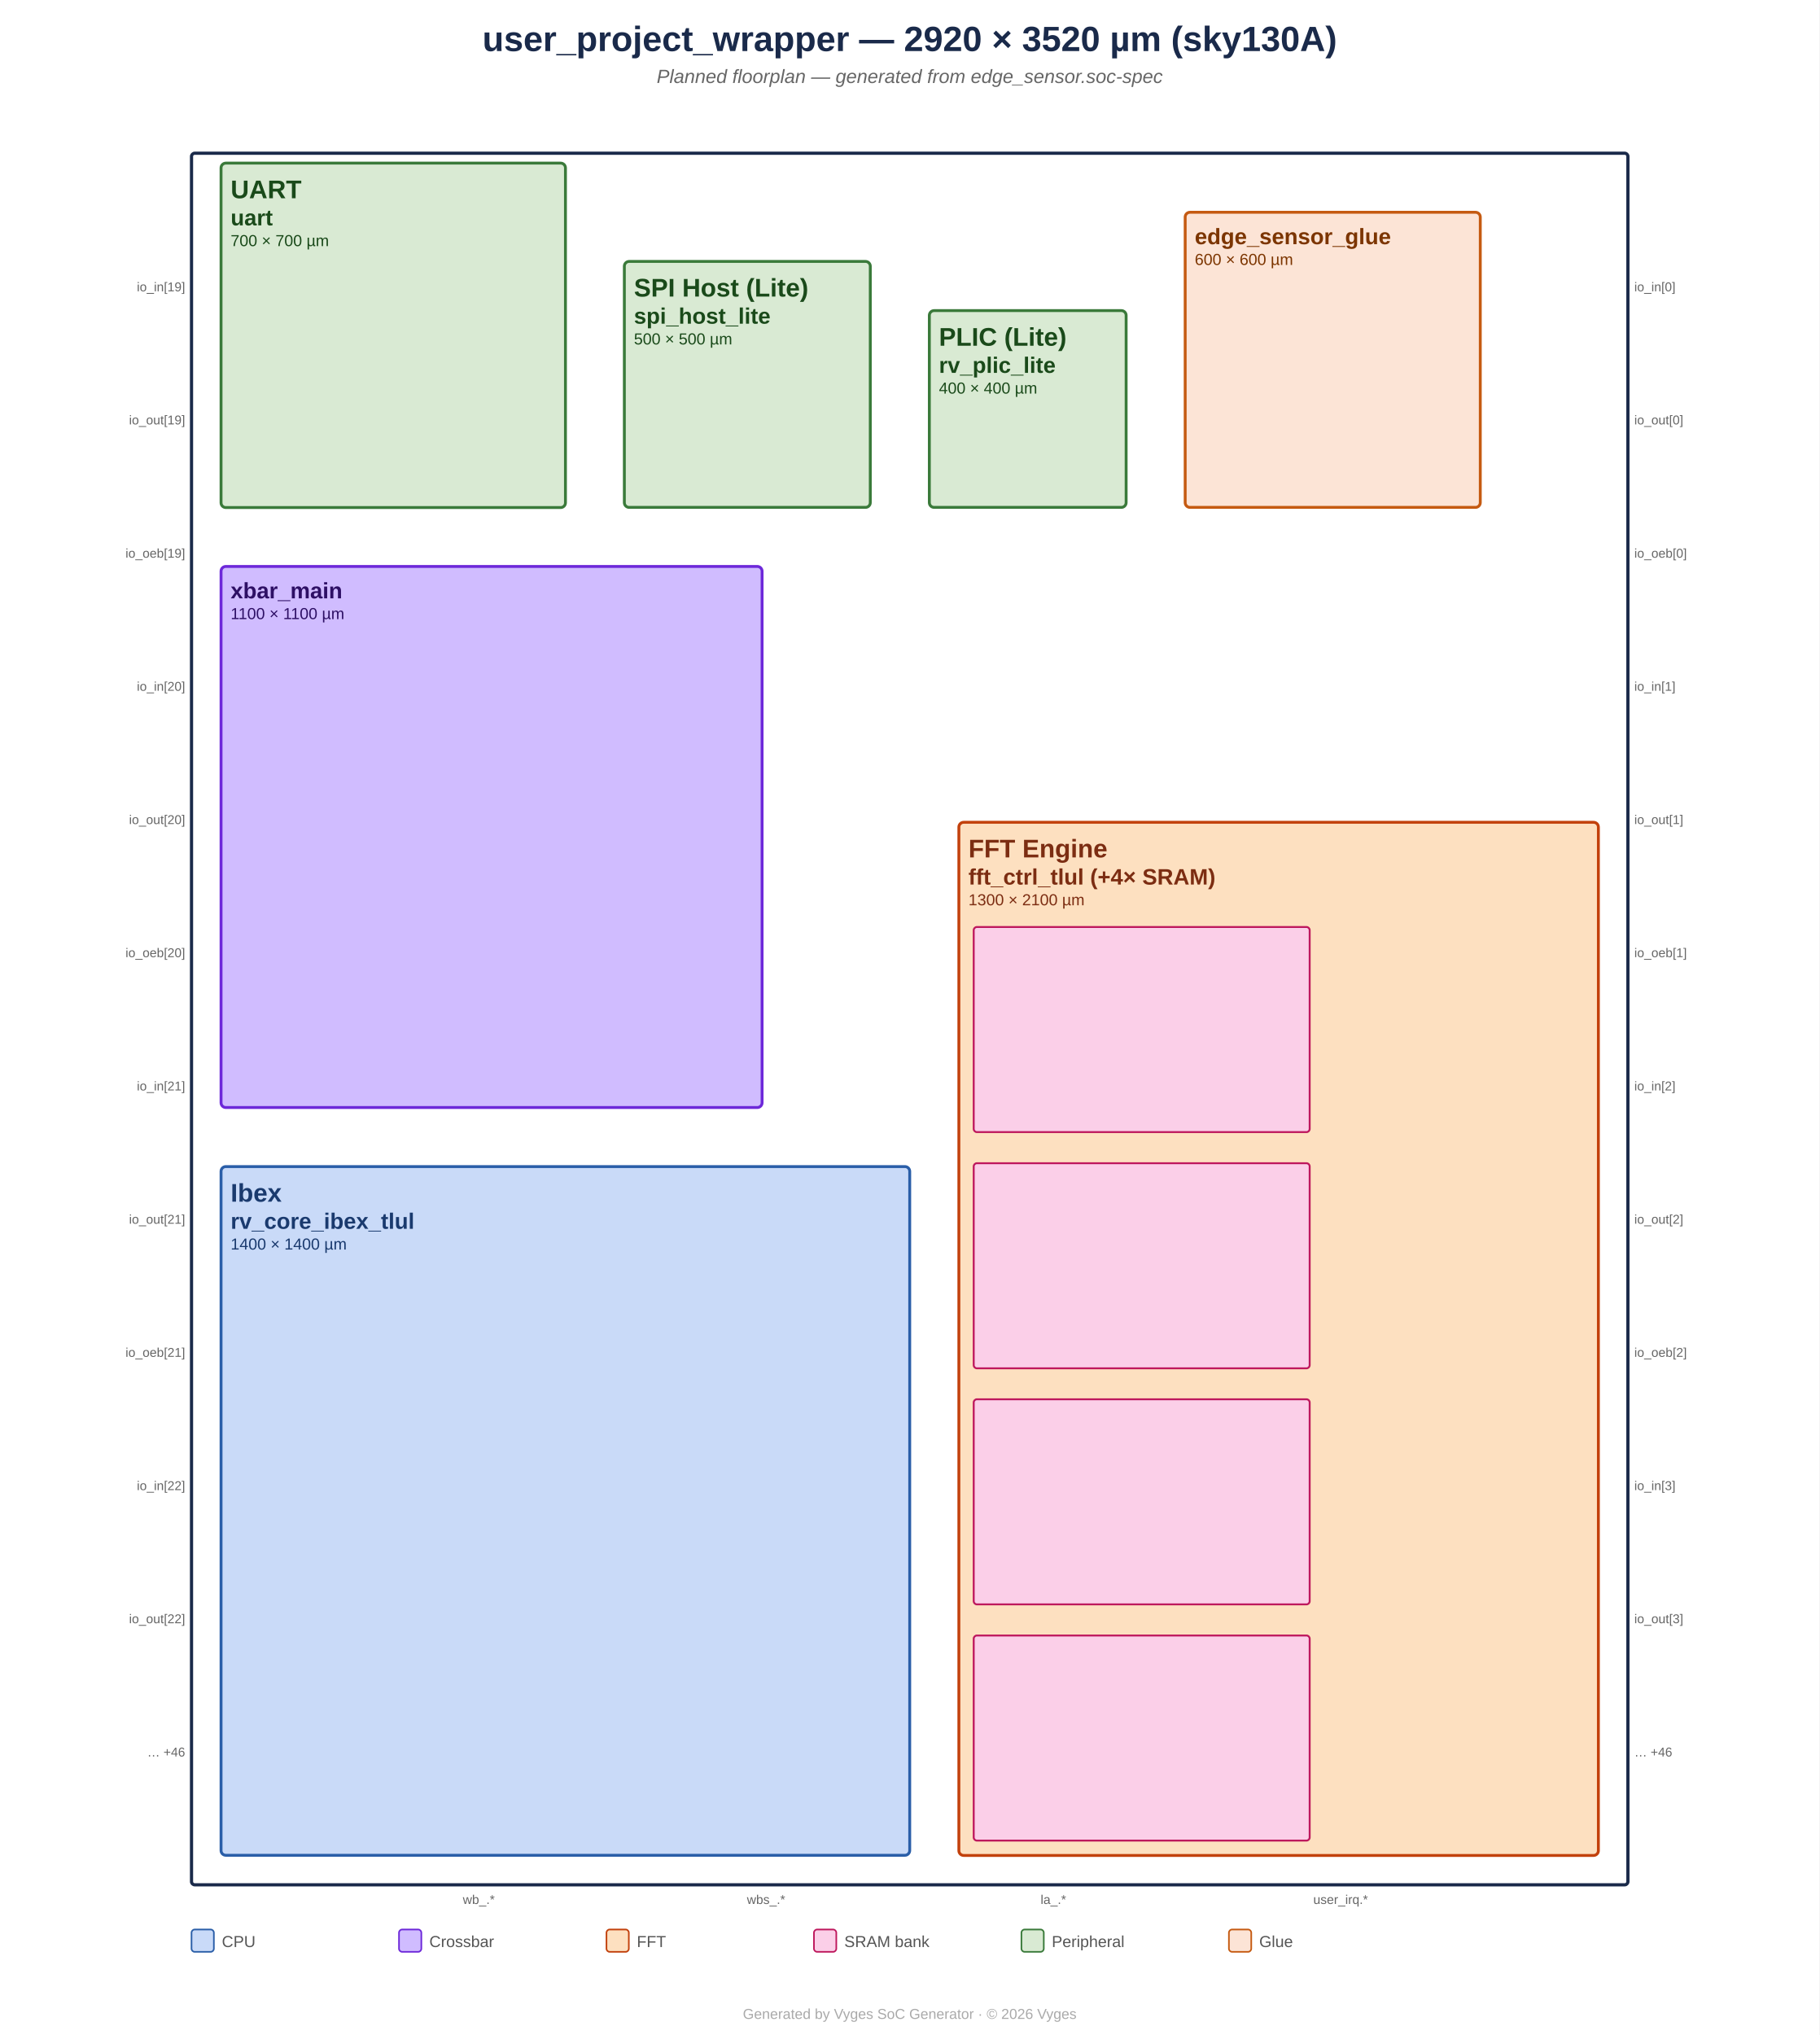
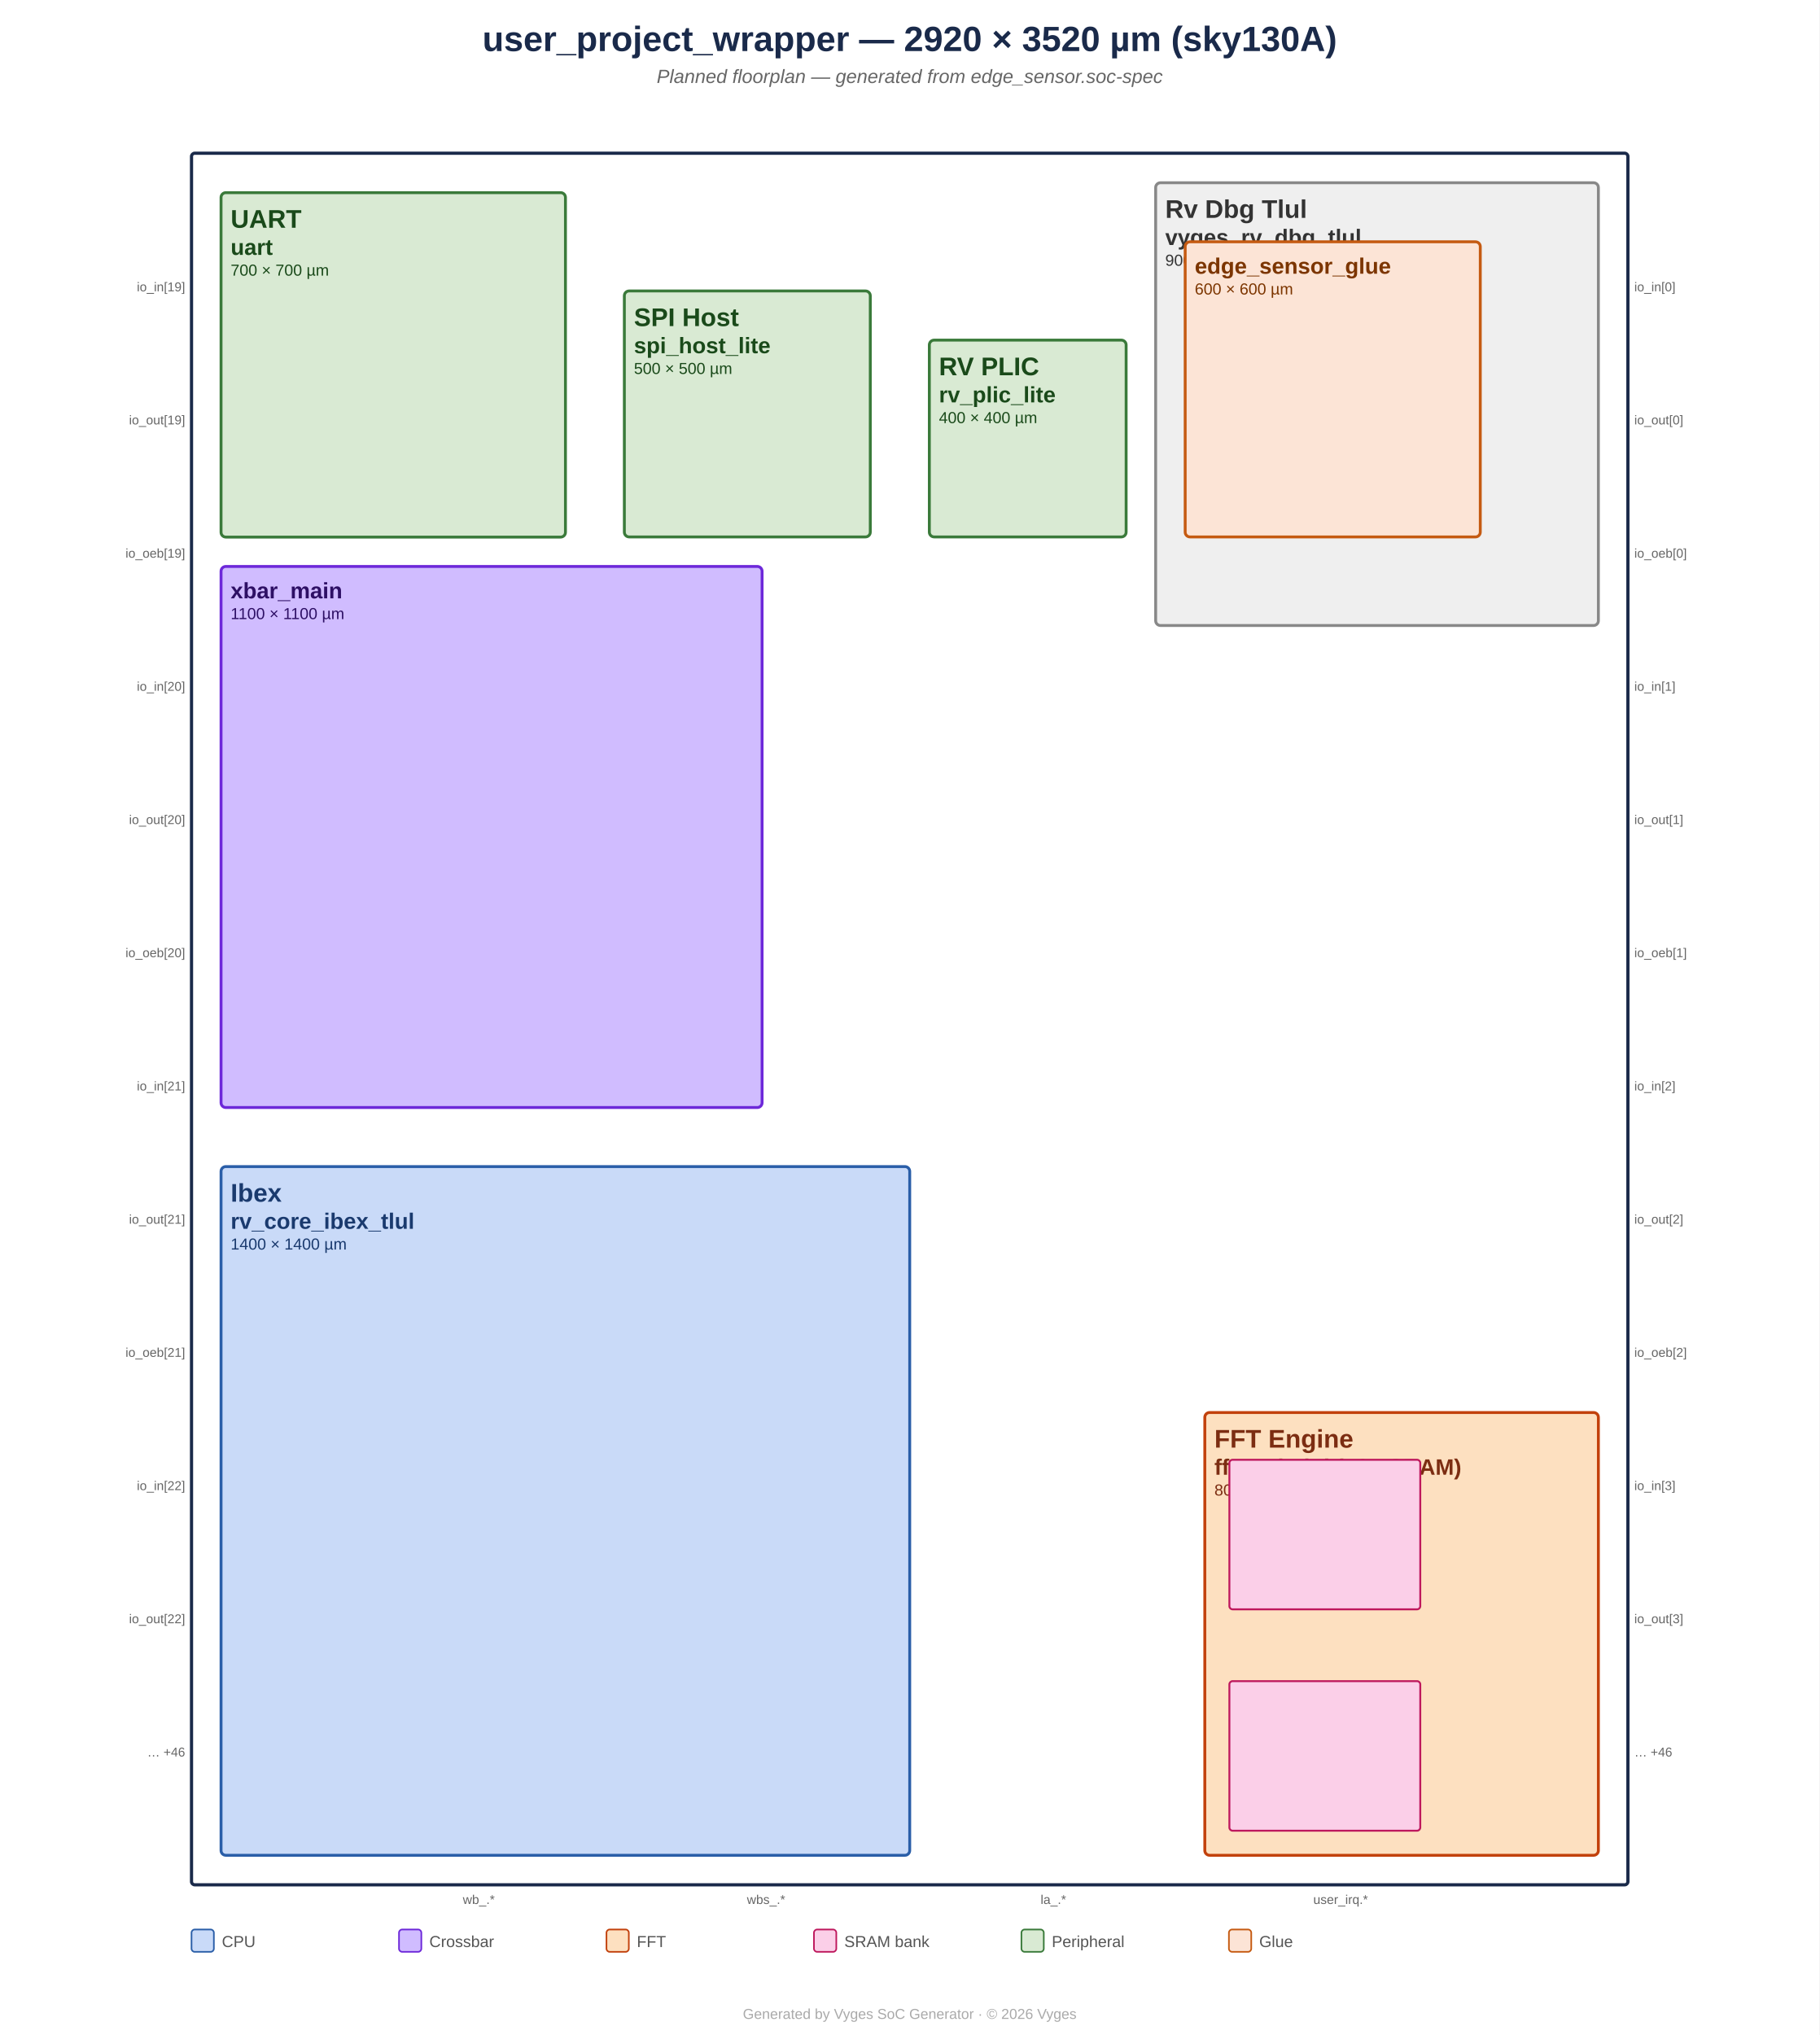
<svg xmlns="http://www.w3.org/2000/svg" width="1140" height="1275" viewBox="0 0 1140 1275">
  <rect width="100%" height="100%" fill="#ffffff" />
  <text x="570.0" y="32.0" text-anchor="middle" style="font-size:22px;font-family:system-ui,-apple-system,'Segoe UI',Arial,sans-serif;fill:#1a2a4a;font-weight:bold">user_project_wrapper  —  2920 × 3520 µm  (sky130A)</text>
  <text x="570.0" y="52.0" text-anchor="middle" style="font-size:12px;font-family:system-ui,-apple-system,'Segoe UI',Arial,sans-serif;fill:#666666;font-weight:normal;font-style:italic">Planned floorplan — generated from edge_sensor.soc-spec</text>
  <rect x="120.0" y="96.0" width="900.0" height="1084.9" rx="2" fill="#ffffff" stroke="#1a2a4a" stroke-width="2.0" />
-   <rect x="600.8" y="515.2" width="400.7" height="647.3" rx="3" fill="#fde0c0" stroke="#c2410c" stroke-width="1.8" />
-   <text x="606.8" y="537.2" text-anchor="start" style="font-size:16px;font-family:system-ui,-apple-system,'Segoe UI',Arial,sans-serif;fill:#7c2d12;font-weight:bold">FFT Engine</text>
-   <text x="606.8" y="554.2" text-anchor="start" style="font-size:14px;font-family:system-ui,-apple-system,'Segoe UI',Arial,sans-serif;fill:#7c2d12;font-weight:bold">fft_ctrl_tlul  (+4× SRAM)</text>
-   <text x="606.8" y="567.2" text-anchor="start" style="font-size:10px;font-family:system-ui,-apple-system,'Segoe UI',Arial,sans-serif;fill:#7c2d12;font-weight:normal">1300 × 2100 µm</text>
-   <rect x="610.1" y="1024.7" width="210.5" height="128.5" rx="2" fill="#fbcfe8" stroke="#be185d" stroke-width="1.2" />
-   <rect x="610.1" y="876.7" width="210.5" height="128.5" rx="2" fill="#fbcfe8" stroke="#be185d" stroke-width="1.2" />
-   <rect x="610.1" y="728.8" width="210.5" height="128.5" rx="2" fill="#fbcfe8" stroke="#be185d" stroke-width="1.2" />
-   <rect x="610.1" y="580.8" width="210.5" height="128.5" rx="2" fill="#fbcfe8" stroke="#be185d" stroke-width="1.2" />
  <rect x="138.5" y="730.9" width="431.5" height="431.5" rx="3" fill="#c9daf8" stroke="#2a5ea8" stroke-width="1.8" />
  <text x="144.5" y="752.9" text-anchor="start" style="font-size:16px;font-family:system-ui,-apple-system,'Segoe UI',Arial,sans-serif;fill:#1a3a6e;font-weight:bold">Ibex</text>
  <text x="144.5" y="769.9" text-anchor="start" style="font-size:14px;font-family:system-ui,-apple-system,'Segoe UI',Arial,sans-serif;fill:#1a3a6e;font-weight:bold">rv_core_ibex_tlul</text>
  <text x="144.5" y="782.9" text-anchor="start" style="font-size:10px;font-family:system-ui,-apple-system,'Segoe UI',Arial,sans-serif;fill:#1a3a6e;font-weight:normal">1400 × 1400 µm</text>
  <rect x="138.5" y="354.9" width="339.0" height="339.0" rx="3" fill="#d0bcff" stroke="#6d28d9" stroke-width="1.8" />
  <text x="144.5" y="374.9" text-anchor="start" style="font-size:14px;font-family:system-ui,-apple-system,'Segoe UI',Arial,sans-serif;fill:#2e1065;font-weight:bold">xbar_main</text>
  <text x="144.5" y="387.9" text-anchor="start" style="font-size:10px;font-family:system-ui,-apple-system,'Segoe UI',Arial,sans-serif;fill:#2e1065;font-weight:normal">1100 × 1100 µm</text>
-   <rect x="138.5" y="102.2" width="215.8" height="215.8" rx="3" fill="#d9ead3" stroke="#3a7a3a" stroke-width="1.8" />
-   <text x="144.5" y="124.2" text-anchor="start" style="font-size:16px;font-family:system-ui,-apple-system,'Segoe UI',Arial,sans-serif;fill:#1a4a1a;font-weight:bold">UART</text>
-   <text x="144.5" y="141.2" text-anchor="start" style="font-size:14px;font-family:system-ui,-apple-system,'Segoe UI',Arial,sans-serif;fill:#1a4a1a;font-weight:bold">uart</text>
-   <text x="144.5" y="154.2" text-anchor="start" style="font-size:10px;font-family:system-ui,-apple-system,'Segoe UI',Arial,sans-serif;fill:#1a4a1a;font-weight:normal">700 × 700 µm</text>
-   <rect x="742.6" y="133.0" width="184.9" height="184.9" rx="3" fill="#fce4d6" stroke="#c55a11" stroke-width="1.8" />
-   <text x="748.6" y="153.0" text-anchor="start" style="font-size:14px;font-family:system-ui,-apple-system,'Segoe UI',Arial,sans-serif;fill:#7c3500;font-weight:bold">edge_sensor_glue</text>
-   <text x="748.6" y="166.0" text-anchor="start" style="font-size:10px;font-family:system-ui,-apple-system,'Segoe UI',Arial,sans-serif;fill:#7c3500;font-weight:normal">600 × 600 µm</text>
-   <rect x="391.2" y="163.8" width="154.1" height="154.1" rx="3" fill="#d9ead3" stroke="#3a7a3a" stroke-width="1.8" />
-   <text x="397.2" y="185.8" text-anchor="start" style="font-size:16px;font-family:system-ui,-apple-system,'Segoe UI',Arial,sans-serif;fill:#1a4a1a;font-weight:bold">SPI Host (Lite)</text>
-   <text x="397.2" y="202.8" text-anchor="start" style="font-size:14px;font-family:system-ui,-apple-system,'Segoe UI',Arial,sans-serif;fill:#1a4a1a;font-weight:bold">spi_host_lite</text>
-   <text x="397.2" y="215.8" text-anchor="start" style="font-size:10px;font-family:system-ui,-apple-system,'Segoe UI',Arial,sans-serif;fill:#1a4a1a;font-weight:normal">500 × 500 µm</text>
-   <rect x="582.3" y="194.6" width="123.3" height="123.3" rx="3" fill="#d9ead3" stroke="#3a7a3a" stroke-width="1.8" />
-   <text x="588.3" y="216.6" text-anchor="start" style="font-size:16px;font-family:system-ui,-apple-system,'Segoe UI',Arial,sans-serif;fill:#1a4a1a;font-weight:bold">PLIC (Lite)</text>
-   <text x="588.3" y="233.6" text-anchor="start" style="font-size:14px;font-family:system-ui,-apple-system,'Segoe UI',Arial,sans-serif;fill:#1a4a1a;font-weight:bold">rv_plic_lite</text>
-   <text x="588.3" y="246.6" text-anchor="start" style="font-size:10px;font-family:system-ui,-apple-system,'Segoe UI',Arial,sans-serif;fill:#1a4a1a;font-weight:normal">400 × 400 µm</text>
+   <rect x="724.1" y="114.5" width="277.4" height="277.4" rx="3" fill="#efefef" stroke="#888888" stroke-width="1.8" />
+   <text x="730.1" y="136.5" text-anchor="start" style="font-size:16px;font-family:system-ui,-apple-system,'Segoe UI',Arial,sans-serif;fill:#333333;font-weight:bold">Rv Dbg Tlul</text>
+   <text x="730.1" y="153.5" text-anchor="start" style="font-size:14px;font-family:system-ui,-apple-system,'Segoe UI',Arial,sans-serif;fill:#333333;font-weight:bold">vyges_rv_dbg_tlul</text>
+   <text x="730.1" y="166.5" text-anchor="start" style="font-size:10px;font-family:system-ui,-apple-system,'Segoe UI',Arial,sans-serif;fill:#333333;font-weight:normal">900 × 900 µm</text>
+   <rect x="754.9" y="885.0" width="246.6" height="277.4" rx="3" fill="#fde0c0" stroke="#c2410c" stroke-width="1.8" />
+   <text x="760.9" y="907.0" text-anchor="start" style="font-size:16px;font-family:system-ui,-apple-system,'Segoe UI',Arial,sans-serif;fill:#7c2d12;font-weight:bold">FFT Engine</text>
+   <text x="760.9" y="924.0" text-anchor="start" style="font-size:14px;font-family:system-ui,-apple-system,'Segoe UI',Arial,sans-serif;fill:#7c2d12;font-weight:bold">fft_ctrl_tlul  (+2× SRAM)</text>
+   <text x="760.9" y="937.0" text-anchor="start" style="font-size:10px;font-family:system-ui,-apple-system,'Segoe UI',Arial,sans-serif;fill:#7c2d12;font-weight:normal">800 × 900 µm</text>
+   <rect x="770.3" y="1053.3" width="119.6" height="93.7" rx="2" fill="#fbcfe8" stroke="#be185d" stroke-width="1.2" />
+   <rect x="770.3" y="914.6" width="119.6" height="93.7" rx="2" fill="#fbcfe8" stroke="#be185d" stroke-width="1.2" />
+   <rect x="138.5" y="120.7" width="215.8" height="215.8" rx="3" fill="#d9ead3" stroke="#3a7a3a" stroke-width="1.8" />
+   <text x="144.5" y="142.7" text-anchor="start" style="font-size:16px;font-family:system-ui,-apple-system,'Segoe UI',Arial,sans-serif;fill:#1a4a1a;font-weight:bold">UART</text>
+   <text x="144.5" y="159.7" text-anchor="start" style="font-size:14px;font-family:system-ui,-apple-system,'Segoe UI',Arial,sans-serif;fill:#1a4a1a;font-weight:bold">uart</text>
+   <text x="144.5" y="172.7" text-anchor="start" style="font-size:10px;font-family:system-ui,-apple-system,'Segoe UI',Arial,sans-serif;fill:#1a4a1a;font-weight:normal">700 × 700 µm</text>
+   <rect x="742.6" y="151.5" width="184.9" height="184.9" rx="3" fill="#fce4d6" stroke="#c55a11" stroke-width="1.8" />
+   <text x="748.6" y="171.5" text-anchor="start" style="font-size:14px;font-family:system-ui,-apple-system,'Segoe UI',Arial,sans-serif;fill:#7c3500;font-weight:bold">edge_sensor_glue</text>
+   <text x="748.6" y="184.5" text-anchor="start" style="font-size:10px;font-family:system-ui,-apple-system,'Segoe UI',Arial,sans-serif;fill:#7c3500;font-weight:normal">600 × 600 µm</text>
+   <rect x="391.2" y="182.3" width="154.1" height="154.1" rx="3" fill="#d9ead3" stroke="#3a7a3a" stroke-width="1.8" />
+   <text x="397.2" y="204.3" text-anchor="start" style="font-size:16px;font-family:system-ui,-apple-system,'Segoe UI',Arial,sans-serif;fill:#1a4a1a;font-weight:bold">SPI Host</text>
+   <text x="397.2" y="221.3" text-anchor="start" style="font-size:14px;font-family:system-ui,-apple-system,'Segoe UI',Arial,sans-serif;fill:#1a4a1a;font-weight:bold">spi_host_lite</text>
+   <text x="397.2" y="234.3" text-anchor="start" style="font-size:10px;font-family:system-ui,-apple-system,'Segoe UI',Arial,sans-serif;fill:#1a4a1a;font-weight:normal">500 × 500 µm</text>
+   <rect x="582.3" y="213.1" width="123.3" height="123.3" rx="3" fill="#d9ead3" stroke="#3a7a3a" stroke-width="1.8" />
+   <text x="588.3" y="235.1" text-anchor="start" style="font-size:16px;font-family:system-ui,-apple-system,'Segoe UI',Arial,sans-serif;fill:#1a4a1a;font-weight:bold">RV PLIC</text>
+   <text x="588.3" y="252.1" text-anchor="start" style="font-size:14px;font-family:system-ui,-apple-system,'Segoe UI',Arial,sans-serif;fill:#1a4a1a;font-weight:bold">rv_plic_lite</text>
+   <text x="588.3" y="265.1" text-anchor="start" style="font-size:10px;font-family:system-ui,-apple-system,'Segoe UI',Arial,sans-serif;fill:#1a4a1a;font-weight:normal">400 × 400 µm</text>
  <text x="300.0" y="1192.9" text-anchor="middle" style="font-size:8px;font-family:system-ui,-apple-system,'Segoe UI',Arial,sans-serif;fill:#666666;font-weight:normal">wb_.*</text>
  <text x="480.0" y="1192.9" text-anchor="middle" style="font-size:8px;font-family:system-ui,-apple-system,'Segoe UI',Arial,sans-serif;fill:#666666;font-weight:normal">wbs_.*</text>
  <text x="660.0" y="1192.9" text-anchor="middle" style="font-size:8px;font-family:system-ui,-apple-system,'Segoe UI',Arial,sans-serif;fill:#666666;font-weight:normal">la_.*</text>
  <text x="840.0" y="1192.9" text-anchor="middle" style="font-size:8px;font-family:system-ui,-apple-system,'Segoe UI',Arial,sans-serif;fill:#666666;font-weight:normal">user_irq.*</text>
  <text x="1024.0" y="182.5" text-anchor="start" style="font-size:8px;font-family:system-ui,-apple-system,'Segoe UI',Arial,sans-serif;fill:#666666;font-weight:normal">io_in[0]</text>
  <text x="1024.0" y="265.9" text-anchor="start" style="font-size:8px;font-family:system-ui,-apple-system,'Segoe UI',Arial,sans-serif;fill:#666666;font-weight:normal">io_out[0]</text>
  <text x="1024.0" y="349.4" text-anchor="start" style="font-size:8px;font-family:system-ui,-apple-system,'Segoe UI',Arial,sans-serif;fill:#666666;font-weight:normal">io_oeb[0]</text>
  <text x="1024.0" y="432.8" text-anchor="start" style="font-size:8px;font-family:system-ui,-apple-system,'Segoe UI',Arial,sans-serif;fill:#666666;font-weight:normal">io_in[1]</text>
  <text x="1024.0" y="516.3" text-anchor="start" style="font-size:8px;font-family:system-ui,-apple-system,'Segoe UI',Arial,sans-serif;fill:#666666;font-weight:normal">io_out[1]</text>
  <text x="1024.0" y="599.7" text-anchor="start" style="font-size:8px;font-family:system-ui,-apple-system,'Segoe UI',Arial,sans-serif;fill:#666666;font-weight:normal">io_oeb[1]</text>
  <text x="1024.0" y="683.2" text-anchor="start" style="font-size:8px;font-family:system-ui,-apple-system,'Segoe UI',Arial,sans-serif;fill:#666666;font-weight:normal">io_in[2]</text>
  <text x="1024.0" y="766.7" text-anchor="start" style="font-size:8px;font-family:system-ui,-apple-system,'Segoe UI',Arial,sans-serif;fill:#666666;font-weight:normal">io_out[2]</text>
  <text x="1024.0" y="850.1" text-anchor="start" style="font-size:8px;font-family:system-ui,-apple-system,'Segoe UI',Arial,sans-serif;fill:#666666;font-weight:normal">io_oeb[2]</text>
  <text x="1024.0" y="933.6" text-anchor="start" style="font-size:8px;font-family:system-ui,-apple-system,'Segoe UI',Arial,sans-serif;fill:#666666;font-weight:normal">io_in[3]</text>
  <text x="1024.0" y="1017.0" text-anchor="start" style="font-size:8px;font-family:system-ui,-apple-system,'Segoe UI',Arial,sans-serif;fill:#666666;font-weight:normal">io_out[3]</text>
  <text x="1024.0" y="1100.5" text-anchor="start" style="font-size:8px;font-family:system-ui,-apple-system,'Segoe UI',Arial,sans-serif;fill:#666666;font-weight:normal">… +46</text>
  <text x="116.0" y="182.5" text-anchor="end" style="font-size:8px;font-family:system-ui,-apple-system,'Segoe UI',Arial,sans-serif;fill:#666666;font-weight:normal">io_in[19]</text>
  <text x="116.0" y="265.9" text-anchor="end" style="font-size:8px;font-family:system-ui,-apple-system,'Segoe UI',Arial,sans-serif;fill:#666666;font-weight:normal">io_out[19]</text>
  <text x="116.0" y="349.4" text-anchor="end" style="font-size:8px;font-family:system-ui,-apple-system,'Segoe UI',Arial,sans-serif;fill:#666666;font-weight:normal">io_oeb[19]</text>
  <text x="116.0" y="432.8" text-anchor="end" style="font-size:8px;font-family:system-ui,-apple-system,'Segoe UI',Arial,sans-serif;fill:#666666;font-weight:normal">io_in[20]</text>
  <text x="116.0" y="516.3" text-anchor="end" style="font-size:8px;font-family:system-ui,-apple-system,'Segoe UI',Arial,sans-serif;fill:#666666;font-weight:normal">io_out[20]</text>
  <text x="116.0" y="599.7" text-anchor="end" style="font-size:8px;font-family:system-ui,-apple-system,'Segoe UI',Arial,sans-serif;fill:#666666;font-weight:normal">io_oeb[20]</text>
  <text x="116.0" y="683.2" text-anchor="end" style="font-size:8px;font-family:system-ui,-apple-system,'Segoe UI',Arial,sans-serif;fill:#666666;font-weight:normal">io_in[21]</text>
  <text x="116.0" y="766.7" text-anchor="end" style="font-size:8px;font-family:system-ui,-apple-system,'Segoe UI',Arial,sans-serif;fill:#666666;font-weight:normal">io_out[21]</text>
  <text x="116.0" y="850.1" text-anchor="end" style="font-size:8px;font-family:system-ui,-apple-system,'Segoe UI',Arial,sans-serif;fill:#666666;font-weight:normal">io_oeb[21]</text>
  <text x="116.0" y="933.6" text-anchor="end" style="font-size:8px;font-family:system-ui,-apple-system,'Segoe UI',Arial,sans-serif;fill:#666666;font-weight:normal">io_in[22]</text>
  <text x="116.0" y="1017.0" text-anchor="end" style="font-size:8px;font-family:system-ui,-apple-system,'Segoe UI',Arial,sans-serif;fill:#666666;font-weight:normal">io_out[22]</text>
  <text x="116.0" y="1100.5" text-anchor="end" style="font-size:8px;font-family:system-ui,-apple-system,'Segoe UI',Arial,sans-serif;fill:#666666;font-weight:normal">… +46</text>
  <rect x="120.0" y="1208.9" width="14.0" height="14.0" rx="2" fill="#c9daf8" stroke="#2a5ea8" stroke-width="1.0" />
  <text x="139.0" y="1219.9" text-anchor="start" style="font-size:10px;font-family:system-ui,-apple-system,'Segoe UI',Arial,sans-serif;fill:#555555;font-weight:normal">CPU</text>
  <rect x="250.0" y="1208.9" width="14.0" height="14.0" rx="2" fill="#d0bcff" stroke="#6d28d9" stroke-width="1.0" />
  <text x="269.0" y="1219.9" text-anchor="start" style="font-size:10px;font-family:system-ui,-apple-system,'Segoe UI',Arial,sans-serif;fill:#555555;font-weight:normal">Crossbar</text>
  <rect x="380.0" y="1208.9" width="14.0" height="14.0" rx="2" fill="#fde0c0" stroke="#c2410c" stroke-width="1.0" />
  <text x="399.0" y="1219.9" text-anchor="start" style="font-size:10px;font-family:system-ui,-apple-system,'Segoe UI',Arial,sans-serif;fill:#555555;font-weight:normal">FFT</text>
  <rect x="510.0" y="1208.9" width="14.0" height="14.0" rx="2" fill="#fbcfe8" stroke="#be185d" stroke-width="1.0" />
  <text x="529.0" y="1219.9" text-anchor="start" style="font-size:10px;font-family:system-ui,-apple-system,'Segoe UI',Arial,sans-serif;fill:#555555;font-weight:normal">SRAM bank</text>
  <rect x="640.0" y="1208.9" width="14.0" height="14.0" rx="2" fill="#d9ead3" stroke="#3a7a3a" stroke-width="1.0" />
  <text x="659.0" y="1219.9" text-anchor="start" style="font-size:10px;font-family:system-ui,-apple-system,'Segoe UI',Arial,sans-serif;fill:#555555;font-weight:normal">Peripheral</text>
  <rect x="770.0" y="1208.9" width="14.0" height="14.0" rx="2" fill="#fce4d6" stroke="#c55a11" stroke-width="1.0" />
  <text x="789.0" y="1219.9" text-anchor="start" style="font-size:10px;font-family:system-ui,-apple-system,'Segoe UI',Arial,sans-serif;fill:#555555;font-weight:normal">Glue</text>
  <text x="570.0" y="1264.9" text-anchor="middle" style="font-size:9px;font-family:system-ui,-apple-system,'Segoe UI',Arial,sans-serif;fill:#aaaaaa;font-weight:normal">Generated by Vyges SoC Generator  ·  © 2026 Vyges</text>
</svg>
